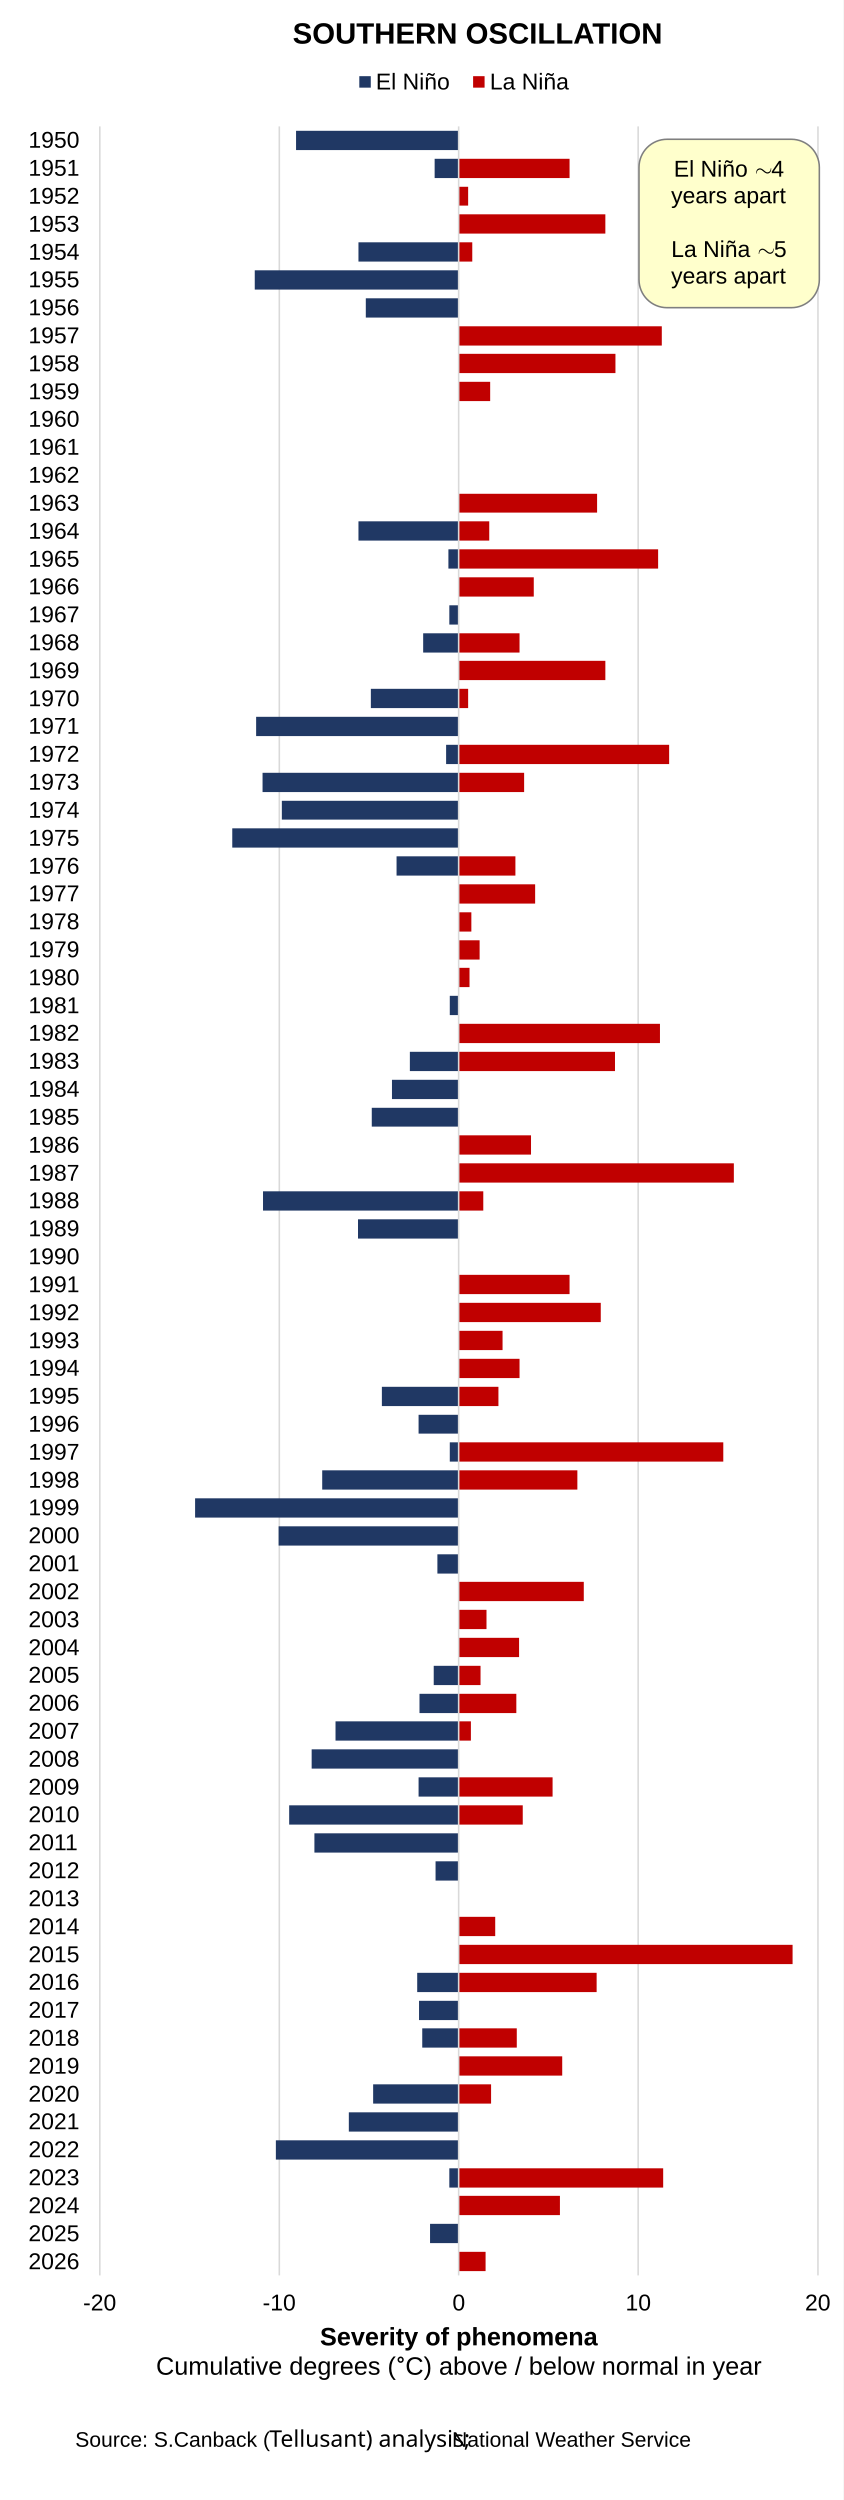
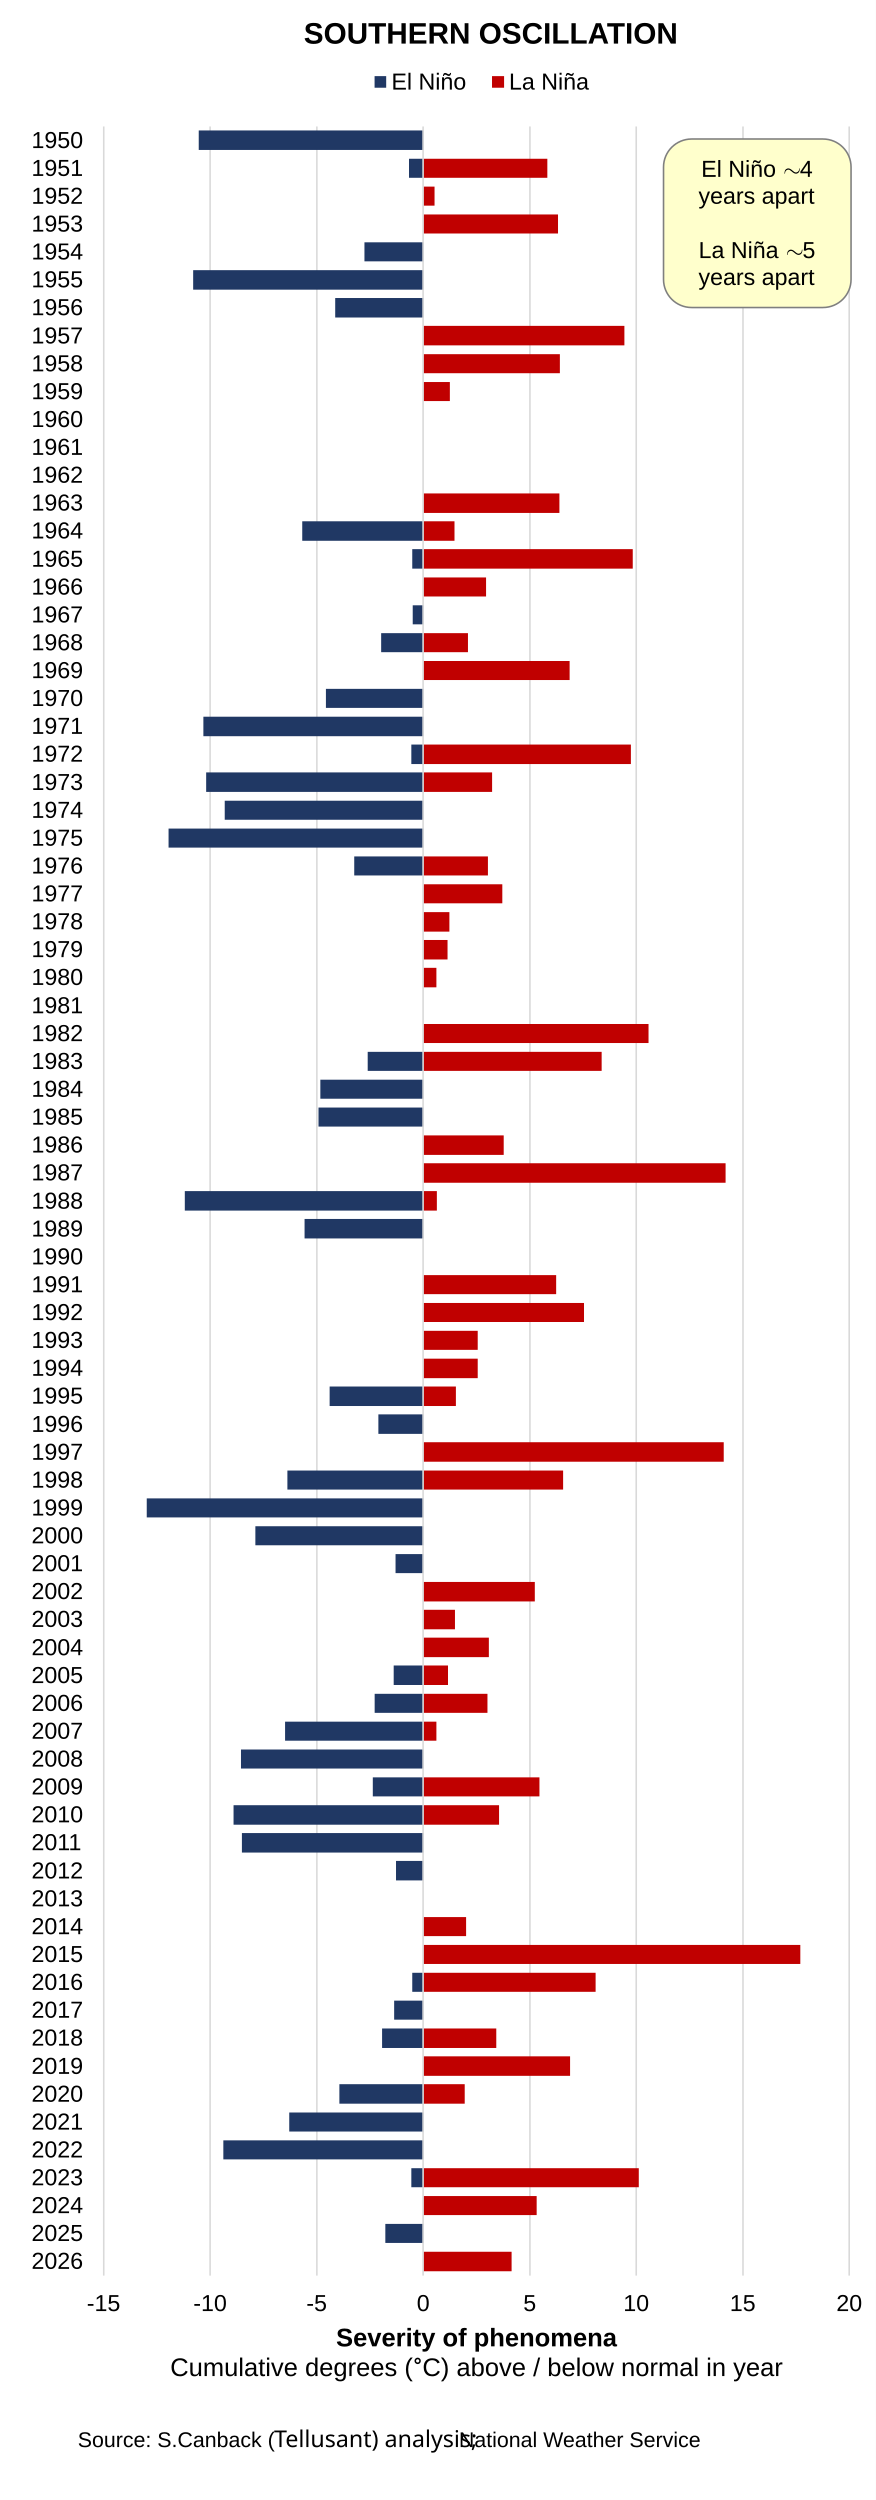
- <svg xmlns="http://www.w3.org/2000/svg" width="1838" height="5448" xml:space="preserve" overflow="hidden">
+ <svg xmlns="http://www.w3.org/2000/svg" width="1887" height="5386" xml:space="preserve" overflow="hidden">
  <defs>
    <clipPath id="clip0">
-       <rect x="4190" y="798" width="1838" height="5448" />
+       <rect x="4306" y="789" width="1887" height="5386" />
    </clipPath>
  </defs>
-   <g clip-path="url(#clip0)" transform="translate(-4190 -798)">
-     <rect x="4190" y="798" width="1838" height="5448" fill="#FFFFFF" />
-     <g>
-       <path d="M4407.5 1073.5 4407.5 5756.5M4798.66 1073.5 4798.66 5756.5M5580.68 1073.5 5580.68 5756.5M5972.5 1073.5 5972.5 5756.5" stroke="#D9D9D9" stroke-width="3.438" stroke-linejoin="round" stroke-miterlimit="10" fill="none" />
-     </g>
-     <g>
-       <path d="M5248.17 5747.19 5190.17 5747.19 5190.17 5705.19 5248.17 5705.19ZM5410.18 5625.18 5190.17 5625.18 5190.17 5583.18 5410.18 5583.18ZM5635.19 5565.18 5190.17 5565.18 5190.17 5523.18 5635.19 5523.18ZM5260.17 5382.18 5190.17 5382.18 5190.17 5340.18 5260.17 5340.18ZM5415.18 5321.17 5190.17 5321.17 5190.17 5279.17 5415.18 5279.17ZM5316.17 5260.17 5190.17 5260.17 5190.17 5218.17 5316.17 5218.17ZM5490.18 5139.17 5190.17 5139.17 5190.17 5097.17 5490.18 5097.17ZM5917.19 5078.17 5190.17 5078.17 5190.17 5036.17 5917.19 5036.17ZM5269.17 5017.16 5190.17 5017.16 5190.17 4975.16 5269.17 4975.16ZM5329.17 4774.16 5190.17 4774.16 5190.17 4732.16 5329.17 4732.16ZM5394.18 4713.15 5190.17 4713.15 5190.17 4671.15 5394.18 4671.15ZM5216.17 4591.15 5190.17 4591.15 5190.17 4549.15 5216.17 4549.15ZM5315.17 4531.15 5190.17 4531.15 5190.17 4489.15 5315.17 4489.15ZM5237.17 4470.15 5190.17 4470.15 5190.17 4428.15 5237.17 4428.15ZM5321.17 4409.14 5190.17 4409.14 5190.17 4367.14 5321.17 4367.14ZM5250.17 4348.14 5190.17 4348.14 5190.17 4306.14 5250.17 4306.14ZM5462.18 4287.14 5190.17 4287.14 5190.17 4245.14 5462.18 4245.14ZM5448.18 4044.13 5190.17 4044.13 5190.17 4002.13 5448.18 4002.13ZM5766.19 3983.13 5190.17 3983.13 5190.17 3941.13 5766.19 3941.13ZM5276.17 3862.13 5190.17 3862.13 5190.17 3820.13 5276.17 3820.13ZM5322.17 3801.12 5190.17 3801.12 5190.17 3759.12 5322.17 3759.12ZM5285.17 3740.12 5190.17 3740.12 5190.17 3698.12 5285.17 3698.12ZM5499.18 3679.12 5190.17 3679.12 5190.17 3637.12 5499.18 3637.12ZM5431.18 3618.12 5190.17 3618.12 5190.17 3576.12 5431.18 3576.12ZM5243.17 3436.11 5190.17 3436.11 5190.17 3394.11 5243.17 3394.11ZM5789.19 3375.11 5190.17 3375.11 5190.17 3333.11 5789.19 3333.11ZM5347.18 3314.11 5190.17 3314.11 5190.17 3272.11 5347.18 3272.11ZM5530.18 3132.1 5190.17 3132.1 5190.17 3090.1 5530.18 3090.1ZM5628.18 3071.1 5190.17 3071.1 5190.17 3029.1 5628.18 3029.1ZM5213.17 2949.1 5190.17 2949.1 5190.17 2907.1 5213.17 2907.1ZM5235.17 2889.09 5190.17 2889.09 5190.17 2847.09 5235.17 2847.09ZM5217.17 2828.09 5190.17 2828.09 5190.17 2786.09 5217.17 2786.09ZM5356.18 2767.09 5190.17 2767.09 5190.17 2725.09 5356.18 2725.09ZM5313.17 2706.09 5190.17 2706.09 5190.17 2664.09 5313.17 2664.09ZM5332.17 2524.08 5190.17 2524.08 5190.17 2482.08 5332.17 2482.08ZM5648.19 2463.08 5190.17 2463.08 5190.17 2421.08 5648.19 2421.08ZM5210.17 2341.08 5190.17 2341.08 5190.17 2299.08 5210.17 2299.08ZM5509.18 2280.07 5190.17 2280.07 5190.17 2238.07 5509.18 2238.07ZM5322.17 2220.07 5190.17 2220.07 5190.17 2178.07 5322.17 2178.07ZM5353.18 2098.07 5190.17 2098.07 5190.17 2056.07 5353.18 2056.07ZM5624.18 2037.07 5190.17 2037.07 5190.17 1995.07 5624.18 1995.07ZM5256.17 1976.06 5190.17 1976.06 5190.17 1934.06 5256.17 1934.06ZM5491.18 1915.06 5190.17 1915.06 5190.17 1874.06 5491.18 1874.06ZM5258.17 1672.05 5190.17 1672.05 5190.17 1630.05 5258.17 1630.05ZM5531.18 1611.05 5190.17 1611.05 5190.17 1569.05 5531.18 1569.05ZM5632.18 1551.05 5190.17 1551.05 5190.17 1509.05 5632.18 1509.05ZM5219.17 1368.04 5190.17 1368.04 5190.17 1326.04 5219.17 1326.04ZM5509.18 1307.04 5190.17 1307.04 5190.17 1265.04 5509.18 1265.04ZM5210.17 1246.04 5190.17 1246.04 5190.17 1205.04 5210.17 1205.04ZM5431.18 1186.04 5190.17 1186.04 5190.17 1144.04 5431.18 1144.04Z" fill="#C00000" />
-     </g>
-     <g>
-       <path d="M5127.17 5686.19 5190.17 5686.19 5190.17 5644.19 5127.17 5644.19ZM5169.17 5565.18 5190.17 5565.18 5190.17 5523.18 5169.17 5523.18ZM4791.16 5504.18 5190.17 5504.18 5190.17 5462.18 4791.16 5462.18ZM4950.16 5443.18 5190.17 5443.18 5190.17 5401.18 4950.16 5401.18ZM5003.16 5382.18 5190.17 5382.18 5190.17 5340.18 5003.16 5340.18ZM5110.17 5260.17 5190.17 5260.17 5190.17 5218.17 5110.17 5218.17ZM5103.17 5200.17 5190.17 5200.17 5190.17 5158.17 5103.17 5158.17ZM5099.17 5139.17 5190.17 5139.17 5190.17 5097.17 5099.17 5097.17ZM5139.17 4896.16 5190.17 4896.16 5190.17 4854.16 5139.17 4854.16ZM4875.16 4835.16 5190.17 4835.16 5190.17 4793.16 4875.16 4793.16ZM4820.16 4774.16 5190.17 4774.16 5190.17 4732.16 4820.16 4732.16ZM5102.17 4713.15 5190.17 4713.15 5190.17 4671.15 5102.17 4671.15ZM4869.16 4652.15 5190.17 4652.15 5190.17 4610.15 4869.16 4610.15ZM4921.16 4591.15 5190.17 4591.15 5190.17 4549.15 4921.16 4549.15ZM5104.17 4531.15 5190.17 4531.15 5190.17 4489.15 5104.17 4489.15ZM5135.17 4470.15 5190.17 4470.15 5190.17 4428.15 5135.17 4428.15ZM5143.17 4227.14 5190.17 4227.14 5190.17 4185.14 5143.17 4185.14ZM4797.16 4166.14 5190.17 4166.14 5190.17 4124.14 4797.16 4124.14ZM4615.15 4105.13 5190.17 4105.13 5190.17 4063.13 4615.15 4063.13ZM4892.16 4044.13 5190.17 4044.13 5190.17 4002.13 4892.16 4002.13ZM5170.17 3983.13 5190.17 3983.13 5190.17 3941.13 5170.17 3941.13ZM5102.17 3922.13 5190.17 3922.13 5190.17 3881.13 5102.17 3881.13ZM5022.17 3862.13 5190.17 3862.13 5190.17 3820.13 5022.17 3820.13ZM4970.16 3497.11 5190.17 3497.11 5190.17 3455.11 4970.16 3455.11ZM4763.16 3436.11 5190.17 3436.11 5190.17 3394.11 4763.16 3394.11ZM5000.16 3253.11 5190.17 3253.11 5190.17 3212.11 5000.16 3212.11ZM5044.17 3193.1 5190.17 3193.1 5190.17 3151.1 5044.17 3151.1ZM5083.17 3132.1 5190.17 3132.1 5190.17 3090.1 5083.17 3090.1ZM5170.17 3010.1 5190.17 3010.1 5190.17 2968.1 5170.17 2968.1ZM5054.17 2706.09 5190.17 2706.09 5190.17 2664.09 5054.17 2664.09ZM4696.15 2645.09 5190.17 2645.09 5190.17 2603.09 4696.15 2603.09ZM4804.16 2584.08 5190.17 2584.08 5190.17 2543.08 4804.16 2543.08ZM4762.16 2524.08 5190.17 2524.08 5190.17 2482.08 4762.16 2482.08ZM5162.17 2463.08 5190.17 2463.08 5190.17 2421.08 5162.17 2421.08ZM4748.16 2402.08 5190.17 2402.08 5190.17 2360.08 4748.16 2360.08ZM4998.16 2341.08 5190.17 2341.08 5190.17 2299.08 4998.16 2299.08ZM5112.17 2220.07 5190.17 2220.07 5190.17 2178.07 5112.17 2178.07ZM5169.17 2159.07 5190.17 2159.07 5190.17 2117.07 5169.17 2117.07ZM5167.17 2037.07 5190.17 2037.07 5190.17 1995.07 5167.17 1995.07ZM4971.16 1976.06 5190.17 1976.06 5190.17 1934.06 4971.16 1934.06ZM4987.16 1490.05 5190.17 1490.05 5190.17 1448.05 4987.16 1448.05ZM4745.16 1429.05 5190.17 1429.05 5190.17 1387.05 4745.16 1387.05ZM4971.16 1368.04 5190.17 1368.04 5190.17 1326.04 4971.16 1326.04ZM5137.17 1186.04 5190.17 1186.04 5190.17 1144.04 5137.17 1144.04ZM4835.16 1125.04 5190.17 1125.04 5190.17 1083.04 4835.16 1083.04Z" fill="#203864" />
-     </g>
-     <g>
-       <path d="M0 0 0 4683" stroke="#D9D9D9" stroke-width="3.438" stroke-linejoin="round" stroke-miterlimit="10" fill="none" fill-rule="evenodd" transform="matrix(1 0 0 -1 5189.5 5756.5)" />
-     </g>
-     <g>
-       <text font-family="Arial,Arial_MSFontService,sans-serif" font-weight="400" font-size="50" transform="matrix(1 0 0 1 4371.06 5833)">-20</text>
-     </g>
-     <g>
-       <text font-family="Arial,Arial_MSFontService,sans-serif" font-weight="400" font-size="50" transform="matrix(1 0 0 1 4762.27 5833)">-10</text>
-     </g>
-     <g>
-       <text font-family="Arial,Arial_MSFontService,sans-serif" font-weight="400" font-size="50" transform="matrix(1 0 0 1 5175.89 5833)">0</text>
-     </g>
-     <g>
-       <text font-family="Arial,Arial_MSFontService,sans-serif" font-weight="400" font-size="50" transform="matrix(1 0 0 1 5553.07 5833)">10</text>
-     </g>
-     <g>
-       <text font-family="Arial,Arial_MSFontService,sans-serif" font-weight="400" font-size="50" transform="matrix(1 0 0 1 5944.27 5833)">20</text>
-     </g>
-     <g>
-       <text font-family="Arial,Arial_MSFontService,sans-serif" font-weight="400" font-size="50" transform="matrix(1 0 0 1 4251.93 5743)">2026</text>
-     </g>
-     <g>
-       <text font-family="Arial,Arial_MSFontService,sans-serif" font-weight="400" font-size="50" transform="matrix(1 0 0 1 4251.93 5682)">2025</text>
-     </g>
-     <g>
-       <text font-family="Arial,Arial_MSFontService,sans-serif" font-weight="400" font-size="50" transform="matrix(1 0 0 1 4251.93 5621)">2024</text>
-     </g>
-     <g>
-       <text font-family="Arial,Arial_MSFontService,sans-serif" font-weight="400" font-size="50" transform="matrix(1 0 0 1 4251.93 5560)">2023</text>
-     </g>
-     <g>
-       <text font-family="Arial,Arial_MSFontService,sans-serif" font-weight="400" font-size="50" transform="matrix(1 0 0 1 4251.93 5499)">2022</text>
-     </g>
-     <g>
-       <text font-family="Arial,Arial_MSFontService,sans-serif" font-weight="400" font-size="50" transform="matrix(1 0 0 1 4251.93 5438)">2021</text>
-     </g>
-     <g>
-       <text font-family="Arial,Arial_MSFontService,sans-serif" font-weight="400" font-size="50" transform="matrix(1 0 0 1 4251.93 5378)">2020</text>
-     </g>
-     <g>
-       <text font-family="Arial,Arial_MSFontService,sans-serif" font-weight="400" font-size="50" transform="matrix(1 0 0 1 4251.93 5317)">2019</text>
-     </g>
-     <g>
-       <text font-family="Arial,Arial_MSFontService,sans-serif" font-weight="400" font-size="50" transform="matrix(1 0 0 1 4251.93 5256)">2018</text>
-     </g>
-     <g>
-       <text font-family="Arial,Arial_MSFontService,sans-serif" font-weight="400" font-size="50" transform="matrix(1 0 0 1 4251.93 5195)">2017</text>
-     </g>
-     <g>
-       <text font-family="Arial,Arial_MSFontService,sans-serif" font-weight="400" font-size="50" transform="matrix(1 0 0 1 4251.93 5134)">2016</text>
-     </g>
-     <g>
-       <text font-family="Arial,Arial_MSFontService,sans-serif" font-weight="400" font-size="50" transform="matrix(1 0 0 1 4251.93 5074)">2015</text>
-     </g>
-     <g>
-       <text font-family="Arial,Arial_MSFontService,sans-serif" font-weight="400" font-size="50" transform="matrix(1 0 0 1 4251.93 5013)">2014</text>
-     </g>
-     <g>
-       <text font-family="Arial,Arial_MSFontService,sans-serif" font-weight="400" font-size="50" transform="matrix(1 0 0 1 4251.93 4952)">2013</text>
-     </g>
-     <g>
-       <text font-family="Arial,Arial_MSFontService,sans-serif" font-weight="400" font-size="50" transform="matrix(1 0 0 1 4251.93 4891)">2012</text>
-     </g>
-     <g>
-       <text font-family="Arial,Arial_MSFontService,sans-serif" font-weight="400" font-size="50" transform="matrix(1 0 0 1 4251.93 4830)">2011</text>
-     </g>
-     <g>
-       <text font-family="Arial,Arial_MSFontService,sans-serif" font-weight="400" font-size="50" transform="matrix(1 0 0 1 4251.93 4769)">2010</text>
-     </g>
-     <g>
-       <text font-family="Arial,Arial_MSFontService,sans-serif" font-weight="400" font-size="50" transform="matrix(1 0 0 1 4251.93 4709)">2009</text>
-     </g>
-     <g>
-       <text font-family="Arial,Arial_MSFontService,sans-serif" font-weight="400" font-size="50" transform="matrix(1 0 0 1 4251.93 4648)">2008</text>
-     </g>
-     <g>
-       <text font-family="Arial,Arial_MSFontService,sans-serif" font-weight="400" font-size="50" transform="matrix(1 0 0 1 4251.93 4587)">2007</text>
-     </g>
-     <g>
-       <text font-family="Arial,Arial_MSFontService,sans-serif" font-weight="400" font-size="50" transform="matrix(1 0 0 1 4251.93 4526)">2006</text>
-     </g>
-     <g>
-       <text font-family="Arial,Arial_MSFontService,sans-serif" font-weight="400" font-size="50" transform="matrix(1 0 0 1 4251.93 4465)">2005</text>
-     </g>
-     <g>
-       <text font-family="Arial,Arial_MSFontService,sans-serif" font-weight="400" font-size="50" transform="matrix(1 0 0 1 4251.93 4405)">2004</text>
-     </g>
-     <g>
-       <text font-family="Arial,Arial_MSFontService,sans-serif" font-weight="400" font-size="50" transform="matrix(1 0 0 1 4251.93 4344)">2003</text>
-     </g>
-     <g>
-       <text font-family="Arial,Arial_MSFontService,sans-serif" font-weight="400" font-size="50" transform="matrix(1 0 0 1 4251.93 4283)">2002</text>
-     </g>
-     <g>
-       <text font-family="Arial,Arial_MSFontService,sans-serif" font-weight="400" font-size="50" transform="matrix(1 0 0 1 4251.93 4222)">2001</text>
-     </g>
-     <g>
-       <text font-family="Arial,Arial_MSFontService,sans-serif" font-weight="400" font-size="50" transform="matrix(1 0 0 1 4251.93 4161)">2000</text>
-     </g>
-     <g>
-       <text font-family="Arial,Arial_MSFontService,sans-serif" font-weight="400" font-size="50" transform="matrix(1 0 0 1 4251.93 4100)">1999</text>
-     </g>
-     <g>
-       <text font-family="Arial,Arial_MSFontService,sans-serif" font-weight="400" font-size="50" transform="matrix(1 0 0 1 4251.93 4040)">1998</text>
-     </g>
-     <g>
-       <text font-family="Arial,Arial_MSFontService,sans-serif" font-weight="400" font-size="50" transform="matrix(1 0 0 1 4251.93 3979)">1997</text>
-     </g>
-     <g>
-       <text font-family="Arial,Arial_MSFontService,sans-serif" font-weight="400" font-size="50" transform="matrix(1 0 0 1 4251.93 3918)">1996</text>
-     </g>
-     <g>
-       <text font-family="Arial,Arial_MSFontService,sans-serif" font-weight="400" font-size="50" transform="matrix(1 0 0 1 4251.93 3857)">1995</text>
-     </g>
-     <g>
-       <text font-family="Arial,Arial_MSFontService,sans-serif" font-weight="400" font-size="50" transform="matrix(1 0 0 1 4251.93 3796)">1994</text>
-     </g>
-     <g>
-       <text font-family="Arial,Arial_MSFontService,sans-serif" font-weight="400" font-size="50" transform="matrix(1 0 0 1 4251.93 3736)">1993</text>
-     </g>
-     <g>
-       <text font-family="Arial,Arial_MSFontService,sans-serif" font-weight="400" font-size="50" transform="matrix(1 0 0 1 4251.93 3675)">1992</text>
-     </g>
-     <g>
-       <text font-family="Arial,Arial_MSFontService,sans-serif" font-weight="400" font-size="50" transform="matrix(1 0 0 1 4251.93 3614)">1991</text>
-     </g>
-     <g>
-       <text font-family="Arial,Arial_MSFontService,sans-serif" font-weight="400" font-size="50" transform="matrix(1 0 0 1 4251.93 3553)">1990</text>
-     </g>
-     <g>
-       <text font-family="Arial,Arial_MSFontService,sans-serif" font-weight="400" font-size="50" transform="matrix(1 0 0 1 4251.93 3492)">1989</text>
-     </g>
-     <g>
-       <text font-family="Arial,Arial_MSFontService,sans-serif" font-weight="400" font-size="50" transform="matrix(1 0 0 1 4251.93 3431)">1988</text>
-     </g>
-     <g>
-       <text font-family="Arial,Arial_MSFontService,sans-serif" font-weight="400" font-size="50" transform="matrix(1 0 0 1 4251.93 3371)">1987</text>
-     </g>
-     <g>
-       <text font-family="Arial,Arial_MSFontService,sans-serif" font-weight="400" font-size="50" transform="matrix(1 0 0 1 4251.93 3310)">1986</text>
-     </g>
-     <g>
-       <text font-family="Arial,Arial_MSFontService,sans-serif" font-weight="400" font-size="50" transform="matrix(1 0 0 1 4251.93 3249)">1985</text>
-     </g>
-     <g>
-       <text font-family="Arial,Arial_MSFontService,sans-serif" font-weight="400" font-size="50" transform="matrix(1 0 0 1 4251.93 3188)">1984</text>
-     </g>
-     <g>
-       <text font-family="Arial,Arial_MSFontService,sans-serif" font-weight="400" font-size="50" transform="matrix(1 0 0 1 4251.93 3127)">1983</text>
-     </g>
-     <g>
-       <text font-family="Arial,Arial_MSFontService,sans-serif" font-weight="400" font-size="50" transform="matrix(1 0 0 1 4251.93 3066)">1982</text>
-     </g>
-     <g>
-       <text font-family="Arial,Arial_MSFontService,sans-serif" font-weight="400" font-size="50" transform="matrix(1 0 0 1 4251.93 3006)">1981</text>
-     </g>
-     <g>
-       <text font-family="Arial,Arial_MSFontService,sans-serif" font-weight="400" font-size="50" transform="matrix(1 0 0 1 4251.93 2945)">1980</text>
-     </g>
-     <g>
-       <text font-family="Arial,Arial_MSFontService,sans-serif" font-weight="400" font-size="50" transform="matrix(1 0 0 1 4251.93 2884)">1979</text>
-     </g>
-     <g>
-       <text font-family="Arial,Arial_MSFontService,sans-serif" font-weight="400" font-size="50" transform="matrix(1 0 0 1 4251.93 2823)">1978</text>
-     </g>
-     <g>
-       <text font-family="Arial,Arial_MSFontService,sans-serif" font-weight="400" font-size="50" transform="matrix(1 0 0 1 4251.93 2762)">1977</text>
-     </g>
-     <g>
-       <text font-family="Arial,Arial_MSFontService,sans-serif" font-weight="400" font-size="50" transform="matrix(1 0 0 1 4251.93 2702)">1976</text>
-     </g>
-     <g>
-       <text font-family="Arial,Arial_MSFontService,sans-serif" font-weight="400" font-size="50" transform="matrix(1 0 0 1 4251.93 2641)">1975</text>
-     </g>
-     <g>
-       <text font-family="Arial,Arial_MSFontService,sans-serif" font-weight="400" font-size="50" transform="matrix(1 0 0 1 4251.93 2580)">1974</text>
-     </g>
-     <g>
-       <text font-family="Arial,Arial_MSFontService,sans-serif" font-weight="400" font-size="50" transform="matrix(1 0 0 1 4251.93 2519)">1973</text>
-     </g>
-     <g>
-       <text font-family="Arial,Arial_MSFontService,sans-serif" font-weight="400" font-size="50" transform="matrix(1 0 0 1 4251.93 2458)">1972</text>
-     </g>
-     <g>
-       <text font-family="Arial,Arial_MSFontService,sans-serif" font-weight="400" font-size="50" transform="matrix(1 0 0 1 4251.93 2397)">1971</text>
-     </g>
-     <g>
-       <text font-family="Arial,Arial_MSFontService,sans-serif" font-weight="400" font-size="50" transform="matrix(1 0 0 1 4251.93 2337)">1970</text>
-     </g>
-     <g>
-       <text font-family="Arial,Arial_MSFontService,sans-serif" font-weight="400" font-size="50" transform="matrix(1 0 0 1 4251.93 2276)">1969</text>
-     </g>
-     <g>
-       <text font-family="Arial,Arial_MSFontService,sans-serif" font-weight="400" font-size="50" transform="matrix(1 0 0 1 4251.93 2215)">1968</text>
-     </g>
-     <g>
-       <text font-family="Arial,Arial_MSFontService,sans-serif" font-weight="400" font-size="50" transform="matrix(1 0 0 1 4251.93 2154)">1967</text>
-     </g>
-     <g>
-       <text font-family="Arial,Arial_MSFontService,sans-serif" font-weight="400" font-size="50" transform="matrix(1 0 0 1 4251.93 2093)">1966</text>
-     </g>
-     <g>
-       <text font-family="Arial,Arial_MSFontService,sans-serif" font-weight="400" font-size="50" transform="matrix(1 0 0 1 4251.93 2033)">1965</text>
-     </g>
-     <g>
-       <text font-family="Arial,Arial_MSFontService,sans-serif" font-weight="400" font-size="50" transform="matrix(1 0 0 1 4251.93 1972)">1964</text>
-     </g>
-     <g>
-       <text font-family="Arial,Arial_MSFontService,sans-serif" font-weight="400" font-size="50" transform="matrix(1 0 0 1 4251.93 1911)">1963</text>
-     </g>
-     <g>
-       <text font-family="Arial,Arial_MSFontService,sans-serif" font-weight="400" font-size="50" transform="matrix(1 0 0 1 4251.93 1850)">1962</text>
-     </g>
-     <g>
-       <text font-family="Arial,Arial_MSFontService,sans-serif" font-weight="400" font-size="50" transform="matrix(1 0 0 1 4251.93 1789)">1961</text>
-     </g>
-     <g>
-       <text font-family="Arial,Arial_MSFontService,sans-serif" font-weight="400" font-size="50" transform="matrix(1 0 0 1 4251.93 1728)">1960</text>
-     </g>
-     <g>
-       <text font-family="Arial,Arial_MSFontService,sans-serif" font-weight="400" font-size="50" transform="matrix(1 0 0 1 4251.93 1668)">1959</text>
-     </g>
-     <g>
-       <text font-family="Arial,Arial_MSFontService,sans-serif" font-weight="400" font-size="50" transform="matrix(1 0 0 1 4251.93 1607)">1958</text>
-     </g>
-     <g>
-       <text font-family="Arial,Arial_MSFontService,sans-serif" font-weight="400" font-size="50" transform="matrix(1 0 0 1 4251.93 1546)">1957</text>
-     </g>
-     <g>
-       <text font-family="Arial,Arial_MSFontService,sans-serif" font-weight="400" font-size="50" transform="matrix(1 0 0 1 4251.93 1485)">1956</text>
-     </g>
-     <g>
-       <text font-family="Arial,Arial_MSFontService,sans-serif" font-weight="400" font-size="50" transform="matrix(1 0 0 1 4251.93 1424)">1955</text>
-     </g>
-     <g>
-       <text font-family="Arial,Arial_MSFontService,sans-serif" font-weight="400" font-size="50" transform="matrix(1 0 0 1 4251.93 1364)">1954</text>
-     </g>
-     <g>
-       <text font-family="Arial,Arial_MSFontService,sans-serif" font-weight="400" font-size="50" transform="matrix(1 0 0 1 4251.93 1303)">1953</text>
-     </g>
-     <g>
-       <text font-family="Arial,Arial_MSFontService,sans-serif" font-weight="400" font-size="50" transform="matrix(1 0 0 1 4251.93 1242)">1952</text>
-     </g>
-     <g>
-       <text font-family="Arial,Arial_MSFontService,sans-serif" font-weight="400" font-size="50" transform="matrix(1 0 0 1 4251.93 1181)">1951</text>
-     </g>
-     <g>
-       <text font-family="Arial,Arial_MSFontService,sans-serif" font-weight="400" font-size="50" transform="matrix(1 0 0 1 4251.93 1120)">1950</text>
-     </g>
-     <g>
-       <text font-family="Arial,Arial_MSFontService,sans-serif" font-weight="700" font-size="55" transform="matrix(1 0 0 1 4887.32 5909)">Severity of phenomena</text>
-     </g>
-     <g>
-       <text font-family="Arial,Arial_MSFontService,sans-serif" font-weight="400" font-size="55" transform="matrix(1 0 0 1 4530 5973)">Cumulative degrees (</text>
-     </g>
-     <g>
-       <text font-family="Roboto,Roboto_MSFontService,sans-serif" font-weight="400" font-size="55" transform="matrix(1 0 0 1 5052.77 5973)">°</text>
-     </g>
-     <g>
-       <text font-family="Arial,Arial_MSFontService,sans-serif" font-weight="400" font-size="55" transform="matrix(1 0 0 1 5073.31 5973)">C) above / below normal in year</text>
-     </g>
-     <g>
-       <text font-family="Arial,Arial_MSFontService,sans-serif" font-weight="700" font-size="64" transform="matrix(1 0 0 1 4827.71 893)">SOUTHERN OSCILLATION</text>
-     </g>
-     <g>
-       <rect x="4973" y="964" width="25" height="25" fill="#203864" />
-     </g>
-     <g>
-       <text font-family="Arial,Arial_MSFontService,sans-serif" font-weight="400" font-size="50" transform="matrix(1 0 0 1 5009 993)">El Niño</text>
-     </g>
-     <g>
-       <rect x="5221" y="964" width="25" height="25" fill="#C00000" />
-     </g>
-     <g>
-       <text font-family="Arial,Arial_MSFontService,sans-serif" font-weight="400" font-size="50" transform="matrix(1 0 0 1 5257.45 993)">La Niña</text>
+   <g clip-path="url(#clip0)" transform="translate(-4306 -789)">
+     <rect x="4306" y="789" width="1887" height="5386" fill="#FFFFFF" />
+     <g>
+       <path d="M4529.5 1061.5 4529.5 5691.5M4758.66 1061.5 4758.66 5691.5M4988.66 1061.5 4988.66 5691.5M5447.68 1061.5 5447.68 5691.5M5676.69 1061.5 5676.69 5691.5M5906.69 1061.5 5906.69 5691.5M6135.5 1061.5 6135.5 5691.5" stroke="#D9D9D9" stroke-width="3.438" stroke-linejoin="round" stroke-miterlimit="10" fill="none" />
+     </g>
+     <g>
+       <path d="M5408.18 5682.19 5218.17 5682.19 5218.17 5640.19 5408.18 5640.19ZM5462.18 5561.18 5218.17 5561.18 5218.17 5520.18 5462.18 5520.18ZM5682.19 5501.18 5218.17 5501.18 5218.17 5460.18 5682.19 5460.18ZM5307.17 5321.17 5218.17 5321.17 5218.17 5279.17 5307.17 5279.17ZM5534.18 5261.17 5218.17 5261.17 5218.17 5219.17 5534.18 5219.17ZM5375.18 5201.17 5218.17 5201.17 5218.17 5159.17 5375.18 5159.17ZM5589.18 5080.17 5218.17 5080.17 5218.17 5039.17 5589.18 5039.17ZM6030.2 5020.16 5218.17 5020.16 5218.17 4979.16 6030.2 4979.16ZM5310.17 4960.16 5218.17 4960.16 5218.17 4919.16 5310.17 4919.16ZM5381.18 4720.15 5218.17 4720.15 5218.17 4678.15 5381.18 4678.15ZM5468.18 4659.15 5218.17 4659.15 5218.17 4618.15 5468.18 4618.15ZM5246.17 4539.15 5218.17 4539.15 5218.17 4498.15 5246.17 4498.15ZM5356.18 4479.15 5218.17 4479.15 5218.17 4438.15 5356.18 4438.15ZM5271.17 4419.15 5218.17 4419.15 5218.17 4377.14 5271.17 4377.14ZM5359.18 4359.14 5218.17 4359.14 5218.17 4317.14 5359.18 4317.14ZM5286.17 4299.14 5218.17 4299.14 5218.17 4257.14 5286.17 4257.14ZM5458.18 4239.14 5218.17 4239.14 5218.17 4197.14 5458.18 4197.14ZM5519.18 3998.13 5218.17 3998.13 5218.17 3957.13 5519.18 3957.13ZM5865.19 3938.13 5218.17 3938.13 5218.17 3896.13 5865.19 3896.13ZM5288.17 3818.12 5218.17 3818.12 5218.17 3776.12 5288.17 3776.12ZM5335.18 3758.12 5218.17 3758.12 5218.17 3716.12 5335.18 3716.12ZM5335.18 3697.12 5218.17 3697.12 5218.17 3656.12 5335.18 3656.12ZM5564.18 3637.12 5218.17 3637.12 5218.17 3596.12 5564.18 3596.12ZM5504.18 3577.12 5218.17 3577.12 5218.17 3536.12 5504.18 3536.12ZM5247.17 3397.11 5218.17 3397.11 5218.17 3355.11 5247.17 3355.11ZM5869.19 3337.11 5218.17 3337.11 5218.17 3295.11 5869.19 3295.11ZM5391.18 3277.11 5218.17 3277.11 5218.17 3235.11 5391.18 3235.11ZM5602.18 3096.1 5218.17 3096.1 5218.17 3055.1 5602.18 3055.1ZM5703.19 3036.1 5218.17 3036.1 5218.17 2995.1 5703.19 2995.1ZM5246.17 2916.1 5218.17 2916.1 5218.17 2874.09 5246.17 2874.09ZM5270.17 2856.09 5218.17 2856.09 5218.17 2814.09 5270.17 2814.09ZM5274.17 2796.09 5218.17 2796.09 5218.17 2754.09 5274.17 2754.09ZM5388.18 2735.09 5218.17 2735.09 5218.17 2694.09 5388.18 2694.09ZM5357.18 2675.09 5218.17 2675.09 5218.17 2634.09 5357.18 2634.09ZM5366.18 2495.08 5218.17 2495.08 5218.17 2453.08 5366.18 2453.08ZM5665.19 2435.08 5218.17 2435.08 5218.17 2393.08 5665.19 2393.08ZM5533.18 2254.07 5218.17 2254.07 5218.17 2213.07 5533.18 2213.07ZM5314.17 2194.07 5218.17 2194.07 5218.17 2153.07 5314.17 2153.07ZM5353.18 2074.07 5218.17 2074.07 5218.17 2033.07 5353.18 2033.07ZM5669.19 2014.07 5218.17 2014.07 5218.17 1972.06 5669.19 1972.06ZM5285.17 1954.06 5218.17 1954.06 5218.17 1912.06 5285.17 1912.06ZM5511.18 1894.06 5218.17 1894.06 5218.17 1852.06 5511.18 1852.06ZM5275.17 1653.05 5218.17 1653.05 5218.17 1612.05 5275.17 1612.05ZM5512.18 1593.05 5218.17 1593.05 5218.17 1552.05 5512.18 1552.05ZM5651.19 1533.05 5218.17 1533.05 5218.17 1491.05 5651.19 1491.05ZM5508.18 1292.04 5218.17 1292.04 5218.17 1251.04 5508.18 1251.04ZM5242.17 1232.04 5218.17 1232.04 5218.17 1191.04 5242.17 1191.04ZM5485.18 1172.04 5218.17 1172.04 5218.17 1131.04 5485.18 1131.04Z" fill="#C00000" />
+     </g>
+     <g>
+       <path d="M5136.17 5621.18 5218.17 5621.18 5218.17 5580.18 5136.17 5580.18ZM5192.17 5501.18 5218.17 5501.18 5218.17 5460.18 5192.17 5460.18ZM4787.16 5441.18 5218.17 5441.18 5218.17 5400.18 4787.16 5400.18ZM4929.16 5381.18 5218.17 5381.18 5218.17 5340.17 4929.16 5340.17ZM5037.17 5321.17 5218.17 5321.17 5218.17 5279.17 5037.17 5279.17ZM5129.17 5201.17 5218.17 5201.17 5218.17 5159.17 5129.17 5159.17ZM5155.17 5140.17 5218.17 5140.17 5218.17 5099.17 5155.17 5099.17ZM5194.17 5080.17 5218.17 5080.17 5218.17 5039.17 5194.17 5039.17ZM5159.17 4840.16 5218.17 4840.16 5218.17 4798.16 5159.17 4798.16ZM4827.16 4780.16 5218.17 4780.16 5218.17 4738.16 4827.16 4738.16ZM4809.16 4720.15 5218.17 4720.15 5218.17 4678.15 4809.16 4678.15ZM5109.17 4659.15 5218.17 4659.15 5218.17 4618.15 5109.17 4618.15ZM4825.16 4599.15 5218.17 4599.15 5218.17 4558.15 4825.16 4558.15ZM4920.16 4539.15 5218.17 4539.15 5218.17 4498.15 4920.16 4498.15ZM5113.17 4479.15 5218.17 4479.15 5218.17 4438.15 5113.17 4438.15ZM5154.17 4419.15 5218.17 4419.15 5218.17 4377.14 5154.17 4377.14ZM5158.17 4178.14 5218.17 4178.14 5218.17 4137.14 5158.17 4137.14ZM4856.16 4118.14 5218.17 4118.14 5218.17 4077.13 4856.16 4077.13ZM4622.15 4058.13 5218.17 4058.13 5218.17 4017.13 4622.15 4017.13ZM4925.16 3998.13 5218.17 3998.13 5218.17 3957.13 4925.16 3957.13ZM5121.17 3878.13 5218.17 3878.13 5218.17 3836.13 5121.17 3836.13ZM5016.16 3818.12 5218.17 3818.12 5218.17 3776.12 5016.16 3776.12ZM4962.16 3457.11 5218.17 3457.11 5218.17 3415.11 4962.16 3415.11ZM4704.15 3397.11 5218.17 3397.11 5218.17 3355.11 4704.15 3355.11ZM4992.16 3216.11 5218.17 3216.11 5218.17 3175.1 4992.16 3175.1ZM4996.16 3156.1 5218.17 3156.1 5218.17 3115.1 4996.16 3115.1ZM5098.17 3096.1 5218.17 3096.1 5218.17 3055.1 5098.17 3055.1ZM5069.17 2675.09 5218.17 2675.09 5218.17 2634.09 5069.17 2634.09ZM4669.15 2615.09 5218.17 2615.09 5218.17 2574.08 4669.15 2574.08ZM4790.16 2555.08 5218.17 2555.08 5218.17 2514.08 4790.16 2514.08ZM4750.16 2495.08 5218.17 2495.08 5218.17 2453.08 4750.16 2453.08ZM5192.17 2435.08 5218.17 2435.08 5218.17 2393.08 5192.17 2393.08ZM4744.16 2375.08 5218.17 2375.08 5218.17 2333.08 4744.16 2333.08ZM5008.16 2314.08 5218.17 2314.08 5218.17 2273.07 5008.16 2273.07ZM5127.17 2194.07 5218.17 2194.07 5218.17 2153.07 5127.17 2153.07ZM5195.17 2134.07 5218.17 2134.07 5218.17 2093.07 5195.17 2093.07ZM5194.17 2014.07 5218.17 2014.07 5218.17 1972.06 5194.17 1972.06ZM4957.16 1954.06 5218.17 1954.06 5218.17 1912.06 4957.16 1912.06ZM5028.17 1473.05 5218.17 1473.05 5218.17 1431.05 5028.17 1431.05ZM4722.15 1413.05 5218.17 1413.05 5218.17 1371.04 4722.15 1371.04ZM5091.17 1352.04 5218.17 1352.04 5218.17 1311.04 5091.17 1311.04ZM5187.17 1172.04 5218.17 1172.04 5218.17 1131.04 5187.17 1131.04ZM4734.16 1112.04 5218.17 1112.04 5218.17 1070.04 4734.16 1070.04Z" fill="#203864" />
+     </g>
+     <g>
+       <path d="M0 0 0 4630" stroke="#D9D9D9" stroke-width="3.438" stroke-linejoin="round" stroke-miterlimit="10" fill="none" fill-rule="evenodd" transform="matrix(1 0 0 -1 5217.5 5691.5)" />
+     </g>
+     <g>
+       <text font-family="Arial,Arial_MSFontService,sans-serif" font-weight="400" font-size="50" transform="matrix(1 0 0 1 4492.95 5768)">-15</text>
+     </g>
+     <g>
+       <text font-family="Arial,Arial_MSFontService,sans-serif" font-weight="400" font-size="50" transform="matrix(1 0 0 1 4722.44 5768)">-10</text>
+     </g>
+     <g>
+       <text font-family="Arial,Arial_MSFontService,sans-serif" font-weight="400" font-size="50" transform="matrix(1 0 0 1 4965.96 5768)">-5</text>
+     </g>
+     <g>
+       <text font-family="Arial,Arial_MSFontService,sans-serif" font-weight="400" font-size="50" transform="matrix(1 0 0 1 5203.85 5768)">0</text>
+     </g>
+     <g>
+       <text font-family="Arial,Arial_MSFontService,sans-serif" font-weight="400" font-size="50" transform="matrix(1 0 0 1 5433.34 5768)">5</text>
+     </g>
+     <g>
+       <text font-family="Arial,Arial_MSFontService,sans-serif" font-weight="400" font-size="50" transform="matrix(1 0 0 1 5648.81 5768)">10</text>
+     </g>
+     <g>
+       <text font-family="Arial,Arial_MSFontService,sans-serif" font-weight="400" font-size="50" transform="matrix(1 0 0 1 5878.3 5768)">15</text>
+     </g>
+     <g>
+       <text font-family="Arial,Arial_MSFontService,sans-serif" font-weight="400" font-size="50" transform="matrix(1 0 0 1 6107.79 5768)">20</text>
+     </g>
+     <g>
+       <text font-family="Arial,Arial_MSFontService,sans-serif" font-weight="400" font-size="50" transform="matrix(1 0 0 1 4373.82 5677)">2026</text>
+     </g>
+     <g>
+       <text font-family="Arial,Arial_MSFontService,sans-serif" font-weight="400" font-size="50" transform="matrix(1 0 0 1 4373.82 5617)">2025</text>
+     </g>
+     <g>
+       <text font-family="Arial,Arial_MSFontService,sans-serif" font-weight="400" font-size="50" transform="matrix(1 0 0 1 4373.82 5557)">2024</text>
+     </g>
+     <g>
+       <text font-family="Arial,Arial_MSFontService,sans-serif" font-weight="400" font-size="50" transform="matrix(1 0 0 1 4373.82 5497)">2023</text>
+     </g>
+     <g>
+       <text font-family="Arial,Arial_MSFontService,sans-serif" font-weight="400" font-size="50" transform="matrix(1 0 0 1 4373.82 5437)">2022</text>
+     </g>
+     <g>
+       <text font-family="Arial,Arial_MSFontService,sans-serif" font-weight="400" font-size="50" transform="matrix(1 0 0 1 4373.82 5377)">2021</text>
+     </g>
+     <g>
+       <text font-family="Arial,Arial_MSFontService,sans-serif" font-weight="400" font-size="50" transform="matrix(1 0 0 1 4373.82 5317)">2020</text>
+     </g>
+     <g>
+       <text font-family="Arial,Arial_MSFontService,sans-serif" font-weight="400" font-size="50" transform="matrix(1 0 0 1 4373.82 5257)">2019</text>
+     </g>
+     <g>
+       <text font-family="Arial,Arial_MSFontService,sans-serif" font-weight="400" font-size="50" transform="matrix(1 0 0 1 4373.82 5196)">2018</text>
+     </g>
+     <g>
+       <text font-family="Arial,Arial_MSFontService,sans-serif" font-weight="400" font-size="50" transform="matrix(1 0 0 1 4373.82 5136)">2017</text>
+     </g>
+     <g>
+       <text font-family="Arial,Arial_MSFontService,sans-serif" font-weight="400" font-size="50" transform="matrix(1 0 0 1 4373.82 5076)">2016</text>
+     </g>
+     <g>
+       <text font-family="Arial,Arial_MSFontService,sans-serif" font-weight="400" font-size="50" transform="matrix(1 0 0 1 4373.82 5016)">2015</text>
+     </g>
+     <g>
+       <text font-family="Arial,Arial_MSFontService,sans-serif" font-weight="400" font-size="50" transform="matrix(1 0 0 1 4373.82 4956)">2014</text>
+     </g>
+     <g>
+       <text font-family="Arial,Arial_MSFontService,sans-serif" font-weight="400" font-size="50" transform="matrix(1 0 0 1 4373.82 4896)">2013</text>
+     </g>
+     <g>
+       <text font-family="Arial,Arial_MSFontService,sans-serif" font-weight="400" font-size="50" transform="matrix(1 0 0 1 4373.82 4836)">2012</text>
+     </g>
+     <g>
+       <text font-family="Arial,Arial_MSFontService,sans-serif" font-weight="400" font-size="50" transform="matrix(1 0 0 1 4373.82 4775)">2011</text>
+     </g>
+     <g>
+       <text font-family="Arial,Arial_MSFontService,sans-serif" font-weight="400" font-size="50" transform="matrix(1 0 0 1 4373.82 4715)">2010</text>
+     </g>
+     <g>
+       <text font-family="Arial,Arial_MSFontService,sans-serif" font-weight="400" font-size="50" transform="matrix(1 0 0 1 4373.82 4655)">2009</text>
+     </g>
+     <g>
+       <text font-family="Arial,Arial_MSFontService,sans-serif" font-weight="400" font-size="50" transform="matrix(1 0 0 1 4373.82 4595)">2008</text>
+     </g>
+     <g>
+       <text font-family="Arial,Arial_MSFontService,sans-serif" font-weight="400" font-size="50" transform="matrix(1 0 0 1 4373.82 4535)">2007</text>
+     </g>
+     <g>
+       <text font-family="Arial,Arial_MSFontService,sans-serif" font-weight="400" font-size="50" transform="matrix(1 0 0 1 4373.82 4475)">2006</text>
+     </g>
+     <g>
+       <text font-family="Arial,Arial_MSFontService,sans-serif" font-weight="400" font-size="50" transform="matrix(1 0 0 1 4373.82 4415)">2005</text>
+     </g>
+     <g>
+       <text font-family="Arial,Arial_MSFontService,sans-serif" font-weight="400" font-size="50" transform="matrix(1 0 0 1 4373.82 4355)">2004</text>
+     </g>
+     <g>
+       <text font-family="Arial,Arial_MSFontService,sans-serif" font-weight="400" font-size="50" transform="matrix(1 0 0 1 4373.82 4294)">2003</text>
+     </g>
+     <g>
+       <text font-family="Arial,Arial_MSFontService,sans-serif" font-weight="400" font-size="50" transform="matrix(1 0 0 1 4373.82 4234)">2002</text>
+     </g>
+     <g>
+       <text font-family="Arial,Arial_MSFontService,sans-serif" font-weight="400" font-size="50" transform="matrix(1 0 0 1 4373.82 4174)">2001</text>
+     </g>
+     <g>
+       <text font-family="Arial,Arial_MSFontService,sans-serif" font-weight="400" font-size="50" transform="matrix(1 0 0 1 4373.82 4114)">2000</text>
+     </g>
+     <g>
+       <text font-family="Arial,Arial_MSFontService,sans-serif" font-weight="400" font-size="50" transform="matrix(1 0 0 1 4373.82 4054)">1999</text>
+     </g>
+     <g>
+       <text font-family="Arial,Arial_MSFontService,sans-serif" font-weight="400" font-size="50" transform="matrix(1 0 0 1 4373.82 3994)">1998</text>
+     </g>
+     <g>
+       <text font-family="Arial,Arial_MSFontService,sans-serif" font-weight="400" font-size="50" transform="matrix(1 0 0 1 4373.82 3934)">1997</text>
+     </g>
+     <g>
+       <text font-family="Arial,Arial_MSFontService,sans-serif" font-weight="400" font-size="50" transform="matrix(1 0 0 1 4373.82 3874)">1996</text>
+     </g>
+     <g>
+       <text font-family="Arial,Arial_MSFontService,sans-serif" font-weight="400" font-size="50" transform="matrix(1 0 0 1 4373.82 3813)">1995</text>
+     </g>
+     <g>
+       <text font-family="Arial,Arial_MSFontService,sans-serif" font-weight="400" font-size="50" transform="matrix(1 0 0 1 4373.82 3753)">1994</text>
+     </g>
+     <g>
+       <text font-family="Arial,Arial_MSFontService,sans-serif" font-weight="400" font-size="50" transform="matrix(1 0 0 1 4373.82 3693)">1993</text>
+     </g>
+     <g>
+       <text font-family="Arial,Arial_MSFontService,sans-serif" font-weight="400" font-size="50" transform="matrix(1 0 0 1 4373.82 3633)">1992</text>
+     </g>
+     <g>
+       <text font-family="Arial,Arial_MSFontService,sans-serif" font-weight="400" font-size="50" transform="matrix(1 0 0 1 4373.82 3573)">1991</text>
+     </g>
+     <g>
+       <text font-family="Arial,Arial_MSFontService,sans-serif" font-weight="400" font-size="50" transform="matrix(1 0 0 1 4373.82 3513)">1990</text>
+     </g>
+     <g>
+       <text font-family="Arial,Arial_MSFontService,sans-serif" font-weight="400" font-size="50" transform="matrix(1 0 0 1 4373.82 3453)">1989</text>
+     </g>
+     <g>
+       <text font-family="Arial,Arial_MSFontService,sans-serif" font-weight="400" font-size="50" transform="matrix(1 0 0 1 4373.82 3393)">1988</text>
+     </g>
+     <g>
+       <text font-family="Arial,Arial_MSFontService,sans-serif" font-weight="400" font-size="50" transform="matrix(1 0 0 1 4373.82 3332)">1987</text>
+     </g>
+     <g>
+       <text font-family="Arial,Arial_MSFontService,sans-serif" font-weight="400" font-size="50" transform="matrix(1 0 0 1 4373.82 3272)">1986</text>
+     </g>
+     <g>
+       <text font-family="Arial,Arial_MSFontService,sans-serif" font-weight="400" font-size="50" transform="matrix(1 0 0 1 4373.82 3212)">1985</text>
+     </g>
+     <g>
+       <text font-family="Arial,Arial_MSFontService,sans-serif" font-weight="400" font-size="50" transform="matrix(1 0 0 1 4373.82 3152)">1984</text>
+     </g>
+     <g>
+       <text font-family="Arial,Arial_MSFontService,sans-serif" font-weight="400" font-size="50" transform="matrix(1 0 0 1 4373.82 3092)">1983</text>
+     </g>
+     <g>
+       <text font-family="Arial,Arial_MSFontService,sans-serif" font-weight="400" font-size="50" transform="matrix(1 0 0 1 4373.82 3032)">1982</text>
+     </g>
+     <g>
+       <text font-family="Arial,Arial_MSFontService,sans-serif" font-weight="400" font-size="50" transform="matrix(1 0 0 1 4373.82 2972)">1981</text>
+     </g>
+     <g>
+       <text font-family="Arial,Arial_MSFontService,sans-serif" font-weight="400" font-size="50" transform="matrix(1 0 0 1 4373.82 2911)">1980</text>
+     </g>
+     <g>
+       <text font-family="Arial,Arial_MSFontService,sans-serif" font-weight="400" font-size="50" transform="matrix(1 0 0 1 4373.82 2851)">1979</text>
+     </g>
+     <g>
+       <text font-family="Arial,Arial_MSFontService,sans-serif" font-weight="400" font-size="50" transform="matrix(1 0 0 1 4373.82 2791)">1978</text>
+     </g>
+     <g>
+       <text font-family="Arial,Arial_MSFontService,sans-serif" font-weight="400" font-size="50" transform="matrix(1 0 0 1 4373.82 2731)">1977</text>
+     </g>
+     <g>
+       <text font-family="Arial,Arial_MSFontService,sans-serif" font-weight="400" font-size="50" transform="matrix(1 0 0 1 4373.82 2671)">1976</text>
+     </g>
+     <g>
+       <text font-family="Arial,Arial_MSFontService,sans-serif" font-weight="400" font-size="50" transform="matrix(1 0 0 1 4373.82 2611)">1975</text>
+     </g>
+     <g>
+       <text font-family="Arial,Arial_MSFontService,sans-serif" font-weight="400" font-size="50" transform="matrix(1 0 0 1 4373.82 2551)">1974</text>
+     </g>
+     <g>
+       <text font-family="Arial,Arial_MSFontService,sans-serif" font-weight="400" font-size="50" transform="matrix(1 0 0 1 4373.82 2491)">1973</text>
+     </g>
+     <g>
+       <text font-family="Arial,Arial_MSFontService,sans-serif" font-weight="400" font-size="50" transform="matrix(1 0 0 1 4373.82 2430)">1972</text>
+     </g>
+     <g>
+       <text font-family="Arial,Arial_MSFontService,sans-serif" font-weight="400" font-size="50" transform="matrix(1 0 0 1 4373.82 2370)">1971</text>
+     </g>
+     <g>
+       <text font-family="Arial,Arial_MSFontService,sans-serif" font-weight="400" font-size="50" transform="matrix(1 0 0 1 4373.82 2310)">1970</text>
+     </g>
+     <g>
+       <text font-family="Arial,Arial_MSFontService,sans-serif" font-weight="400" font-size="50" transform="matrix(1 0 0 1 4373.82 2250)">1969</text>
+     </g>
+     <g>
+       <text font-family="Arial,Arial_MSFontService,sans-serif" font-weight="400" font-size="50" transform="matrix(1 0 0 1 4373.82 2190)">1968</text>
+     </g>
+     <g>
+       <text font-family="Arial,Arial_MSFontService,sans-serif" font-weight="400" font-size="50" transform="matrix(1 0 0 1 4373.82 2130)">1967</text>
+     </g>
+     <g>
+       <text font-family="Arial,Arial_MSFontService,sans-serif" font-weight="400" font-size="50" transform="matrix(1 0 0 1 4373.82 2070)">1966</text>
+     </g>
+     <g>
+       <text font-family="Arial,Arial_MSFontService,sans-serif" font-weight="400" font-size="50" transform="matrix(1 0 0 1 4373.82 2010)">1965</text>
+     </g>
+     <g>
+       <text font-family="Arial,Arial_MSFontService,sans-serif" font-weight="400" font-size="50" transform="matrix(1 0 0 1 4373.82 1949)">1964</text>
+     </g>
+     <g>
+       <text font-family="Arial,Arial_MSFontService,sans-serif" font-weight="400" font-size="50" transform="matrix(1 0 0 1 4373.82 1889)">1963</text>
+     </g>
+     <g>
+       <text font-family="Arial,Arial_MSFontService,sans-serif" font-weight="400" font-size="50" transform="matrix(1 0 0 1 4373.82 1829)">1962</text>
+     </g>
+     <g>
+       <text font-family="Arial,Arial_MSFontService,sans-serif" font-weight="400" font-size="50" transform="matrix(1 0 0 1 4373.82 1769)">1961</text>
+     </g>
+     <g>
+       <text font-family="Arial,Arial_MSFontService,sans-serif" font-weight="400" font-size="50" transform="matrix(1 0 0 1 4373.82 1709)">1960</text>
+     </g>
+     <g>
+       <text font-family="Arial,Arial_MSFontService,sans-serif" font-weight="400" font-size="50" transform="matrix(1 0 0 1 4373.82 1649)">1959</text>
+     </g>
+     <g>
+       <text font-family="Arial,Arial_MSFontService,sans-serif" font-weight="400" font-size="50" transform="matrix(1 0 0 1 4373.82 1589)">1958</text>
+     </g>
+     <g>
+       <text font-family="Arial,Arial_MSFontService,sans-serif" font-weight="400" font-size="50" transform="matrix(1 0 0 1 4373.82 1529)">1957</text>
+     </g>
+     <g>
+       <text font-family="Arial,Arial_MSFontService,sans-serif" font-weight="400" font-size="50" transform="matrix(1 0 0 1 4373.82 1468)">1956</text>
+     </g>
+     <g>
+       <text font-family="Arial,Arial_MSFontService,sans-serif" font-weight="400" font-size="50" transform="matrix(1 0 0 1 4373.82 1408)">1955</text>
+     </g>
+     <g>
+       <text font-family="Arial,Arial_MSFontService,sans-serif" font-weight="400" font-size="50" transform="matrix(1 0 0 1 4373.82 1348)">1954</text>
+     </g>
+     <g>
+       <text font-family="Arial,Arial_MSFontService,sans-serif" font-weight="400" font-size="50" transform="matrix(1 0 0 1 4373.82 1288)">1953</text>
+     </g>
+     <g>
+       <text font-family="Arial,Arial_MSFontService,sans-serif" font-weight="400" font-size="50" transform="matrix(1 0 0 1 4373.82 1228)">1952</text>
+     </g>
+     <g>
+       <text font-family="Arial,Arial_MSFontService,sans-serif" font-weight="400" font-size="50" transform="matrix(1 0 0 1 4373.82 1168)">1951</text>
+     </g>
+     <g>
+       <text font-family="Arial,Arial_MSFontService,sans-serif" font-weight="400" font-size="50" transform="matrix(1 0 0 1 4373.82 1108)">1950</text>
+     </g>
+     <g>
+       <text font-family="Arial,Arial_MSFontService,sans-serif" font-weight="700" font-size="55" transform="matrix(1 0 0 1 5030.02 5844)">Severity of phenomena</text>
+     </g>
+     <g>
+       <text font-family="Arial,Arial_MSFontService,sans-serif" font-weight="400" font-size="55" transform="matrix(1 0 0 1 4672.7 5908)">Cumulative degrees (</text>
+     </g>
+     <g>
+       <text font-family="Roboto,Roboto_MSFontService,sans-serif" font-weight="400" font-size="55" transform="matrix(1 0 0 1 5195.47 5908)">°</text>
+     </g>
+     <g>
+       <text font-family="Arial,Arial_MSFontService,sans-serif" font-weight="400" font-size="55" transform="matrix(1 0 0 1 5216.01 5908)">C) above / below normal in year</text>
+     </g>
+     <g>
+       <text font-family="Arial,Arial_MSFontService,sans-serif" font-weight="700" font-size="64" transform="matrix(1 0 0 1 4960.41 883)">SOUTHERN OSCILLATION</text>
+     </g>
+     <g>
+       <rect x="5113" y="953" width="25" height="25" fill="#203864" />
+     </g>
+     <g>
+       <text font-family="Arial,Arial_MSFontService,sans-serif" font-weight="400" font-size="50" transform="matrix(1 0 0 1 5149.28 982)">El Niño</text>
+     </g>
+     <g>
+       <rect x="5366" y="953" width="26" height="25" fill="#C00000" />
+     </g>
+     <g>
+       <text font-family="Arial,Arial_MSFontService,sans-serif" font-weight="400" font-size="50" transform="matrix(1 0 0 1 5402.55 982)">La Niña</text>
    </g>
    <g>
      <g>
-         <text font-family="Arial,Arial_MSFontService,sans-serif" font-weight="400" font-size="46" transform="matrix(1 0 0 1 4353.93 6130)">Source: S.Canback (</text>
+         <text font-family="Arial,Arial_MSFontService,sans-serif" font-weight="400" font-size="46" transform="matrix(1 0 0 1 4473.52 6061)">Source: S.Canback (</text>
      </g>
    </g>
    <g>
      <g>
-         <text font-family="Calibri,Calibri_MSFontService,sans-serif" font-weight="400" font-size="50" transform="matrix(1 0 0 1 4776.79 6130)">Tellusant) analysis; </text>
+         <text font-family="Calibri,Calibri_MSFontService,sans-serif" font-weight="400" font-size="50" transform="matrix(1 0 0 1 4896.38 6061)">Tellusant) analysis; </text>
      </g>
    </g>
    <g>
      <g>
-         <text font-family="Arial,Arial_MSFontService,sans-serif" font-weight="400" font-size="46" transform="matrix(1 0 0 1 5175.08 6130)">National Weather Service</text>
+         <text font-family="Arial,Arial_MSFontService,sans-serif" font-weight="400" font-size="46" transform="matrix(1 0 0 1 5294.67 6061)">National Weather Service</text>
      </g>
    </g>
-     <path d="M5582.5 1162.67C5582.5 1128.89 5609.89 1101.5 5643.67 1101.5L5914.33 1101.5C5948.11 1101.5 5975.5 1128.89 5975.5 1162.67L5975.5 1407.33C5975.5 1441.11 5948.11 1468.5 5914.33 1468.5L5643.67 1468.5C5609.89 1468.5 5582.5 1441.11 5582.5 1407.33Z" stroke="#7F7F7F" stroke-width="3.438" stroke-miterlimit="8" fill="#FFFFCC" fill-rule="evenodd" />
-     <text font-family="Arial,Arial_MSFontService,sans-serif" font-weight="400" font-size="50" transform="matrix(1 0 0 1 5658.34 1183)">El Niño </text>
-     <text font-family="Cambria Math,Cambria Math_MSFontService,sans-serif" font-weight="400" font-size="50" transform="matrix(1 0 0 1 5834.89 1183)">∼</text>
-     <text font-family="Arial,Arial_MSFontService,sans-serif" font-weight="400" font-size="50" transform="matrix(1 0 0 1 5870.8 1183)">4 </text>
-     <text font-family="Arial,Arial_MSFontService,sans-serif" font-weight="400" font-size="50" transform="matrix(1 0 0 1 5652.45 1241)">years apart</text>
-     <text font-family="Arial,Arial_MSFontService,sans-serif" font-weight="400" font-size="50" transform="matrix(1 0 0 1 5652.7 1358)">La Niña </text>
-     <text font-family="Cambria Math,Cambria Math_MSFontService,sans-serif" font-weight="400" font-size="50" transform="matrix(1 0 0 1 5840.53 1358)">∼</text>
-     <text font-family="Arial,Arial_MSFontService,sans-serif" font-weight="400" font-size="50" transform="matrix(1 0 0 1 5876.44 1358)">5 </text>
-     <g>
-       <text font-family="Arial,Arial_MSFontService,sans-serif" font-weight="400" font-size="50" transform="matrix(1 0 0 1 5652.45 1416)">years apart</text>
+     <path d="M5735.5 1149C5735.5 1115.59 5762.59 1088.5 5796 1088.5L6079 1088.5C6112.41 1088.5 6139.5 1115.59 6139.5 1149L6139.5 1391C6139.5 1424.41 6112.41 1451.5 6079 1451.5L5796 1451.5C5762.59 1451.5 5735.5 1424.41 5735.5 1391Z" stroke="#7F7F7F" stroke-width="3.438" stroke-miterlimit="8" fill="#FFFFCC" fill-rule="evenodd" />
+     <text font-family="Arial,Arial_MSFontService,sans-serif" font-weight="400" font-size="50" transform="matrix(1 0 0 1 5816.68 1170)">El Niño </text>
+     <text font-family="Cambria Math,Cambria Math_MSFontService,sans-serif" font-weight="400" font-size="50" transform="matrix(1 0 0 1 5993.23 1170)">∼</text>
+     <text font-family="Arial,Arial_MSFontService,sans-serif" font-weight="400" font-size="50" transform="matrix(1 0 0 1 6029.14 1170)">4 </text>
+     <text font-family="Arial,Arial_MSFontService,sans-serif" font-weight="400" font-size="50" transform="matrix(1 0 0 1 5810.81 1228)">years apart</text>
+     <text font-family="Arial,Arial_MSFontService,sans-serif" font-weight="400" font-size="50" transform="matrix(1 0 0 1 5811.04 1345)">La Niña </text>
+     <text font-family="Cambria Math,Cambria Math_MSFontService,sans-serif" font-weight="400" font-size="50" transform="matrix(1 0 0 1 5998.87 1345)">∼</text>
+     <text font-family="Arial,Arial_MSFontService,sans-serif" font-weight="400" font-size="50" transform="matrix(1 0 0 1 6034.78 1345)">5 </text>
+     <g>
+       <text font-family="Arial,Arial_MSFontService,sans-serif" font-weight="400" font-size="50" transform="matrix(1 0 0 1 5810.81 1403)">years apart</text>
    </g>
  </g>
</svg>
